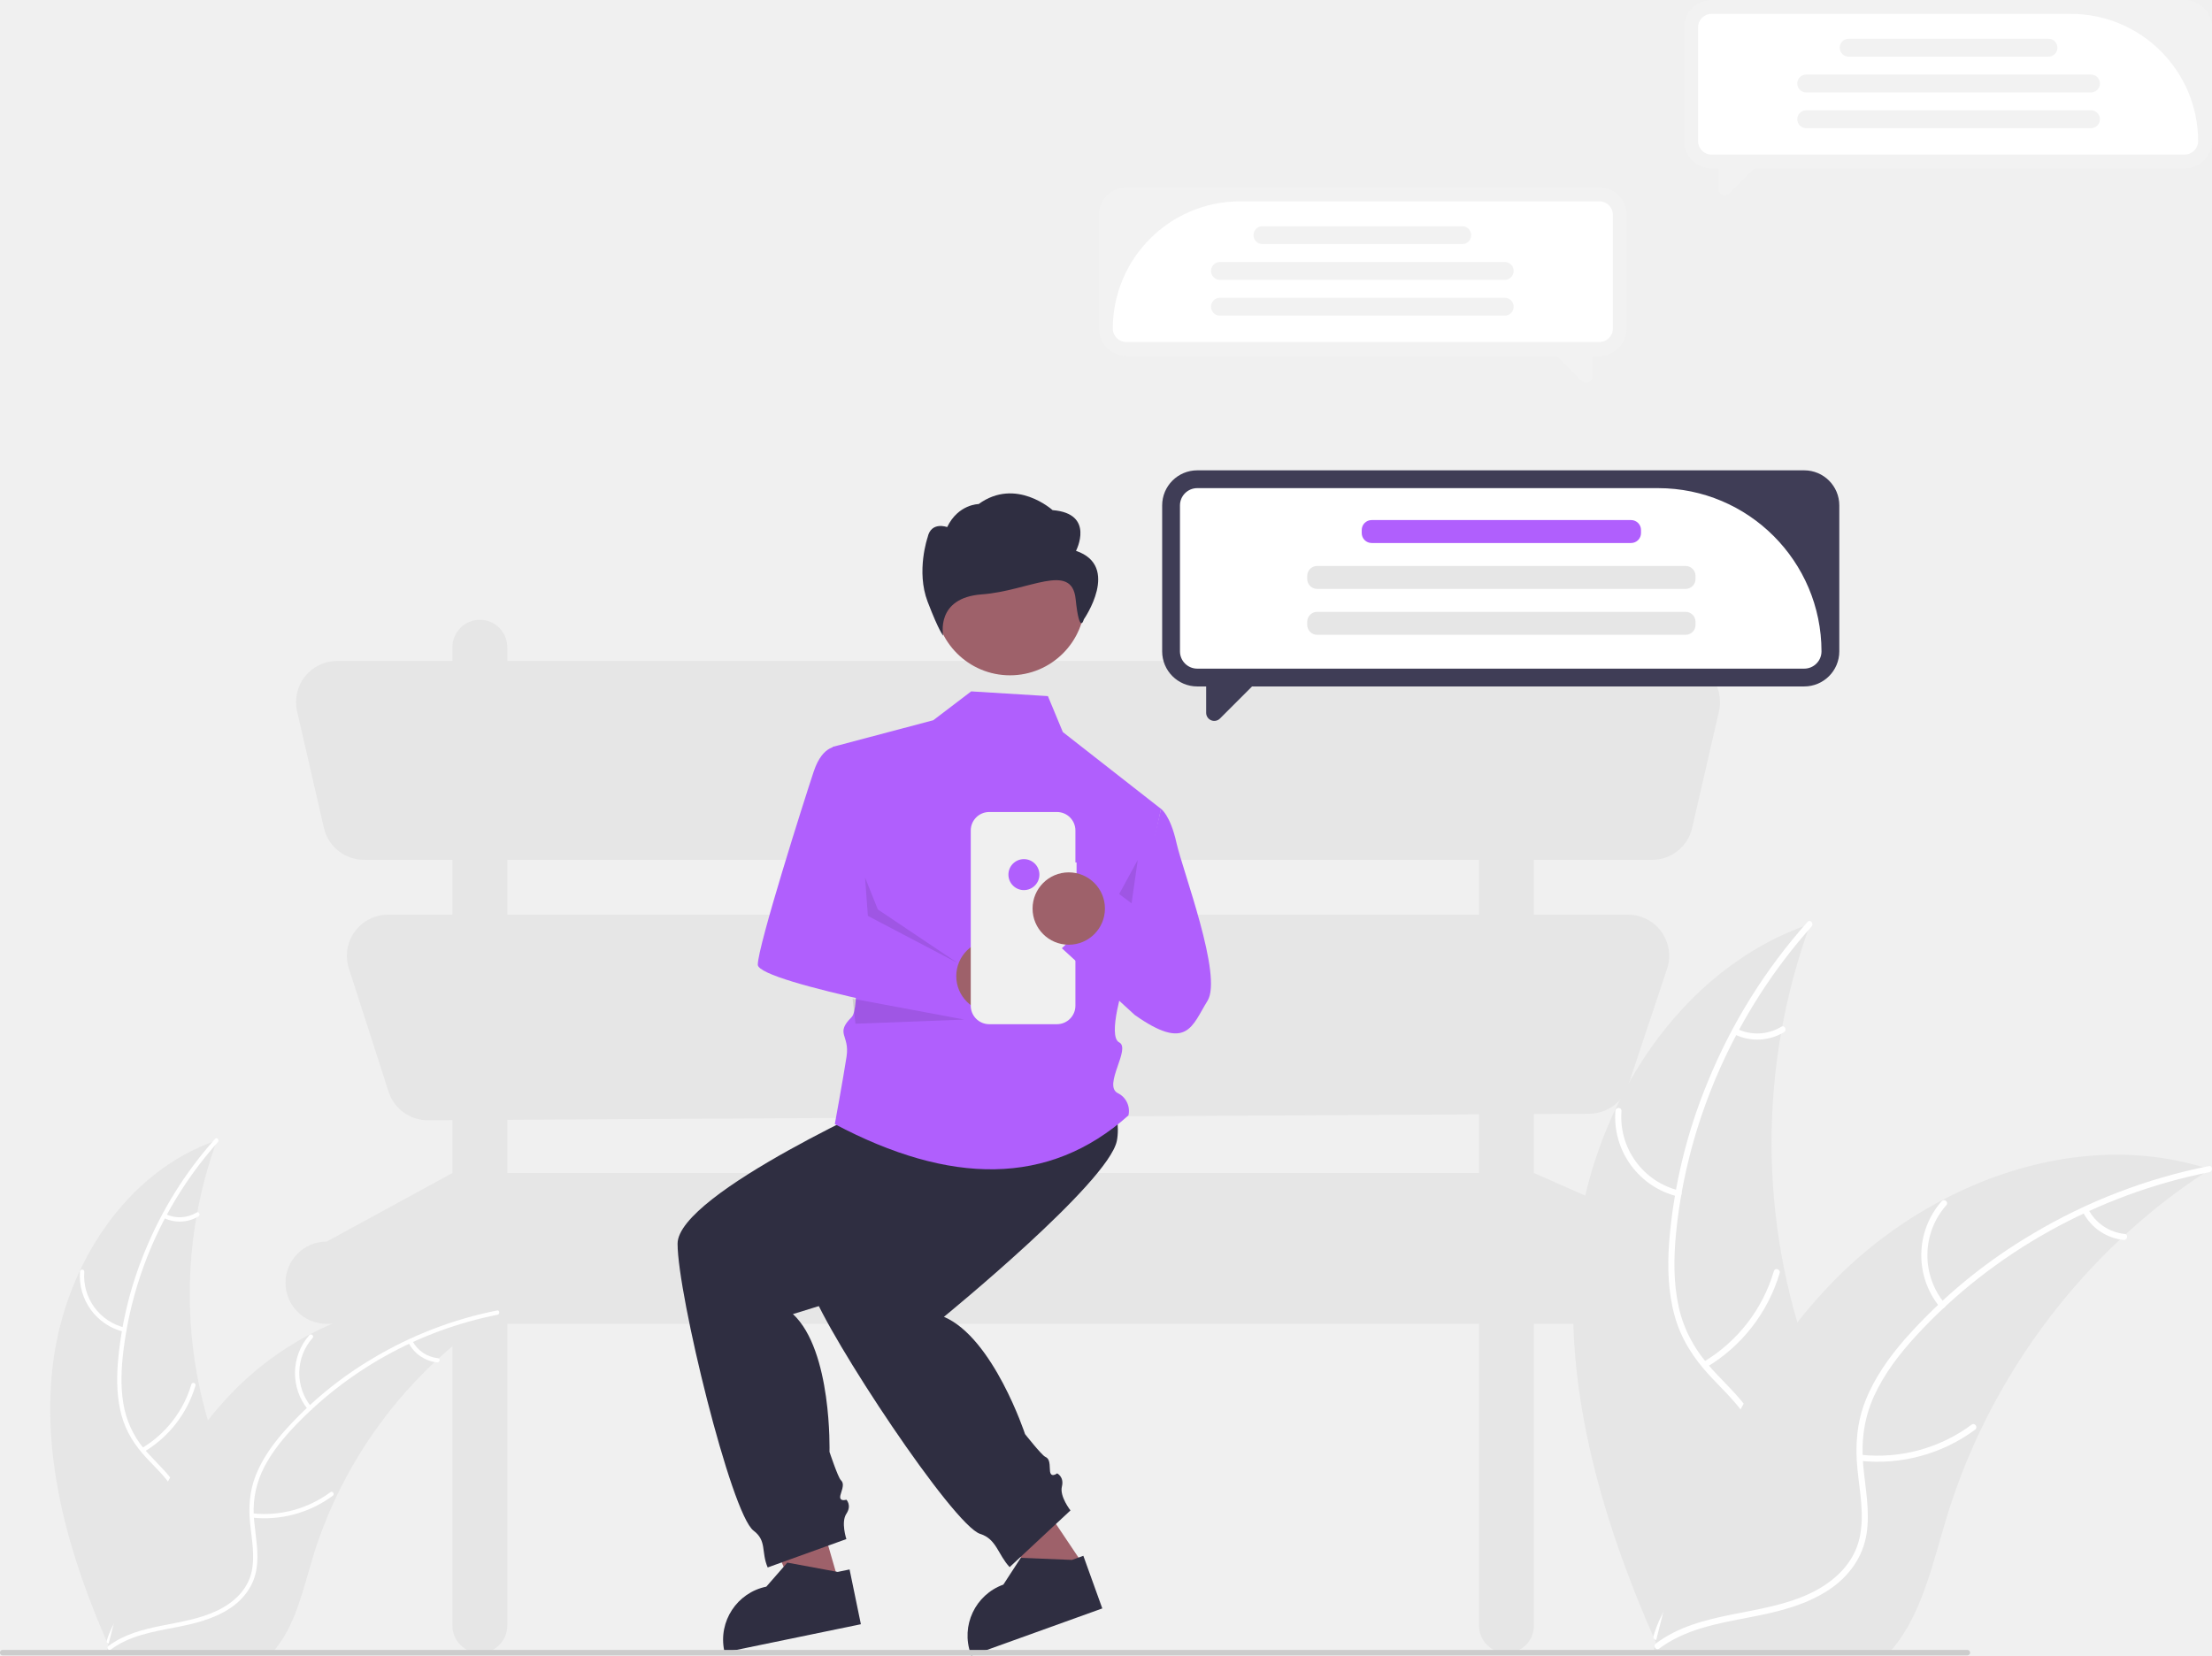
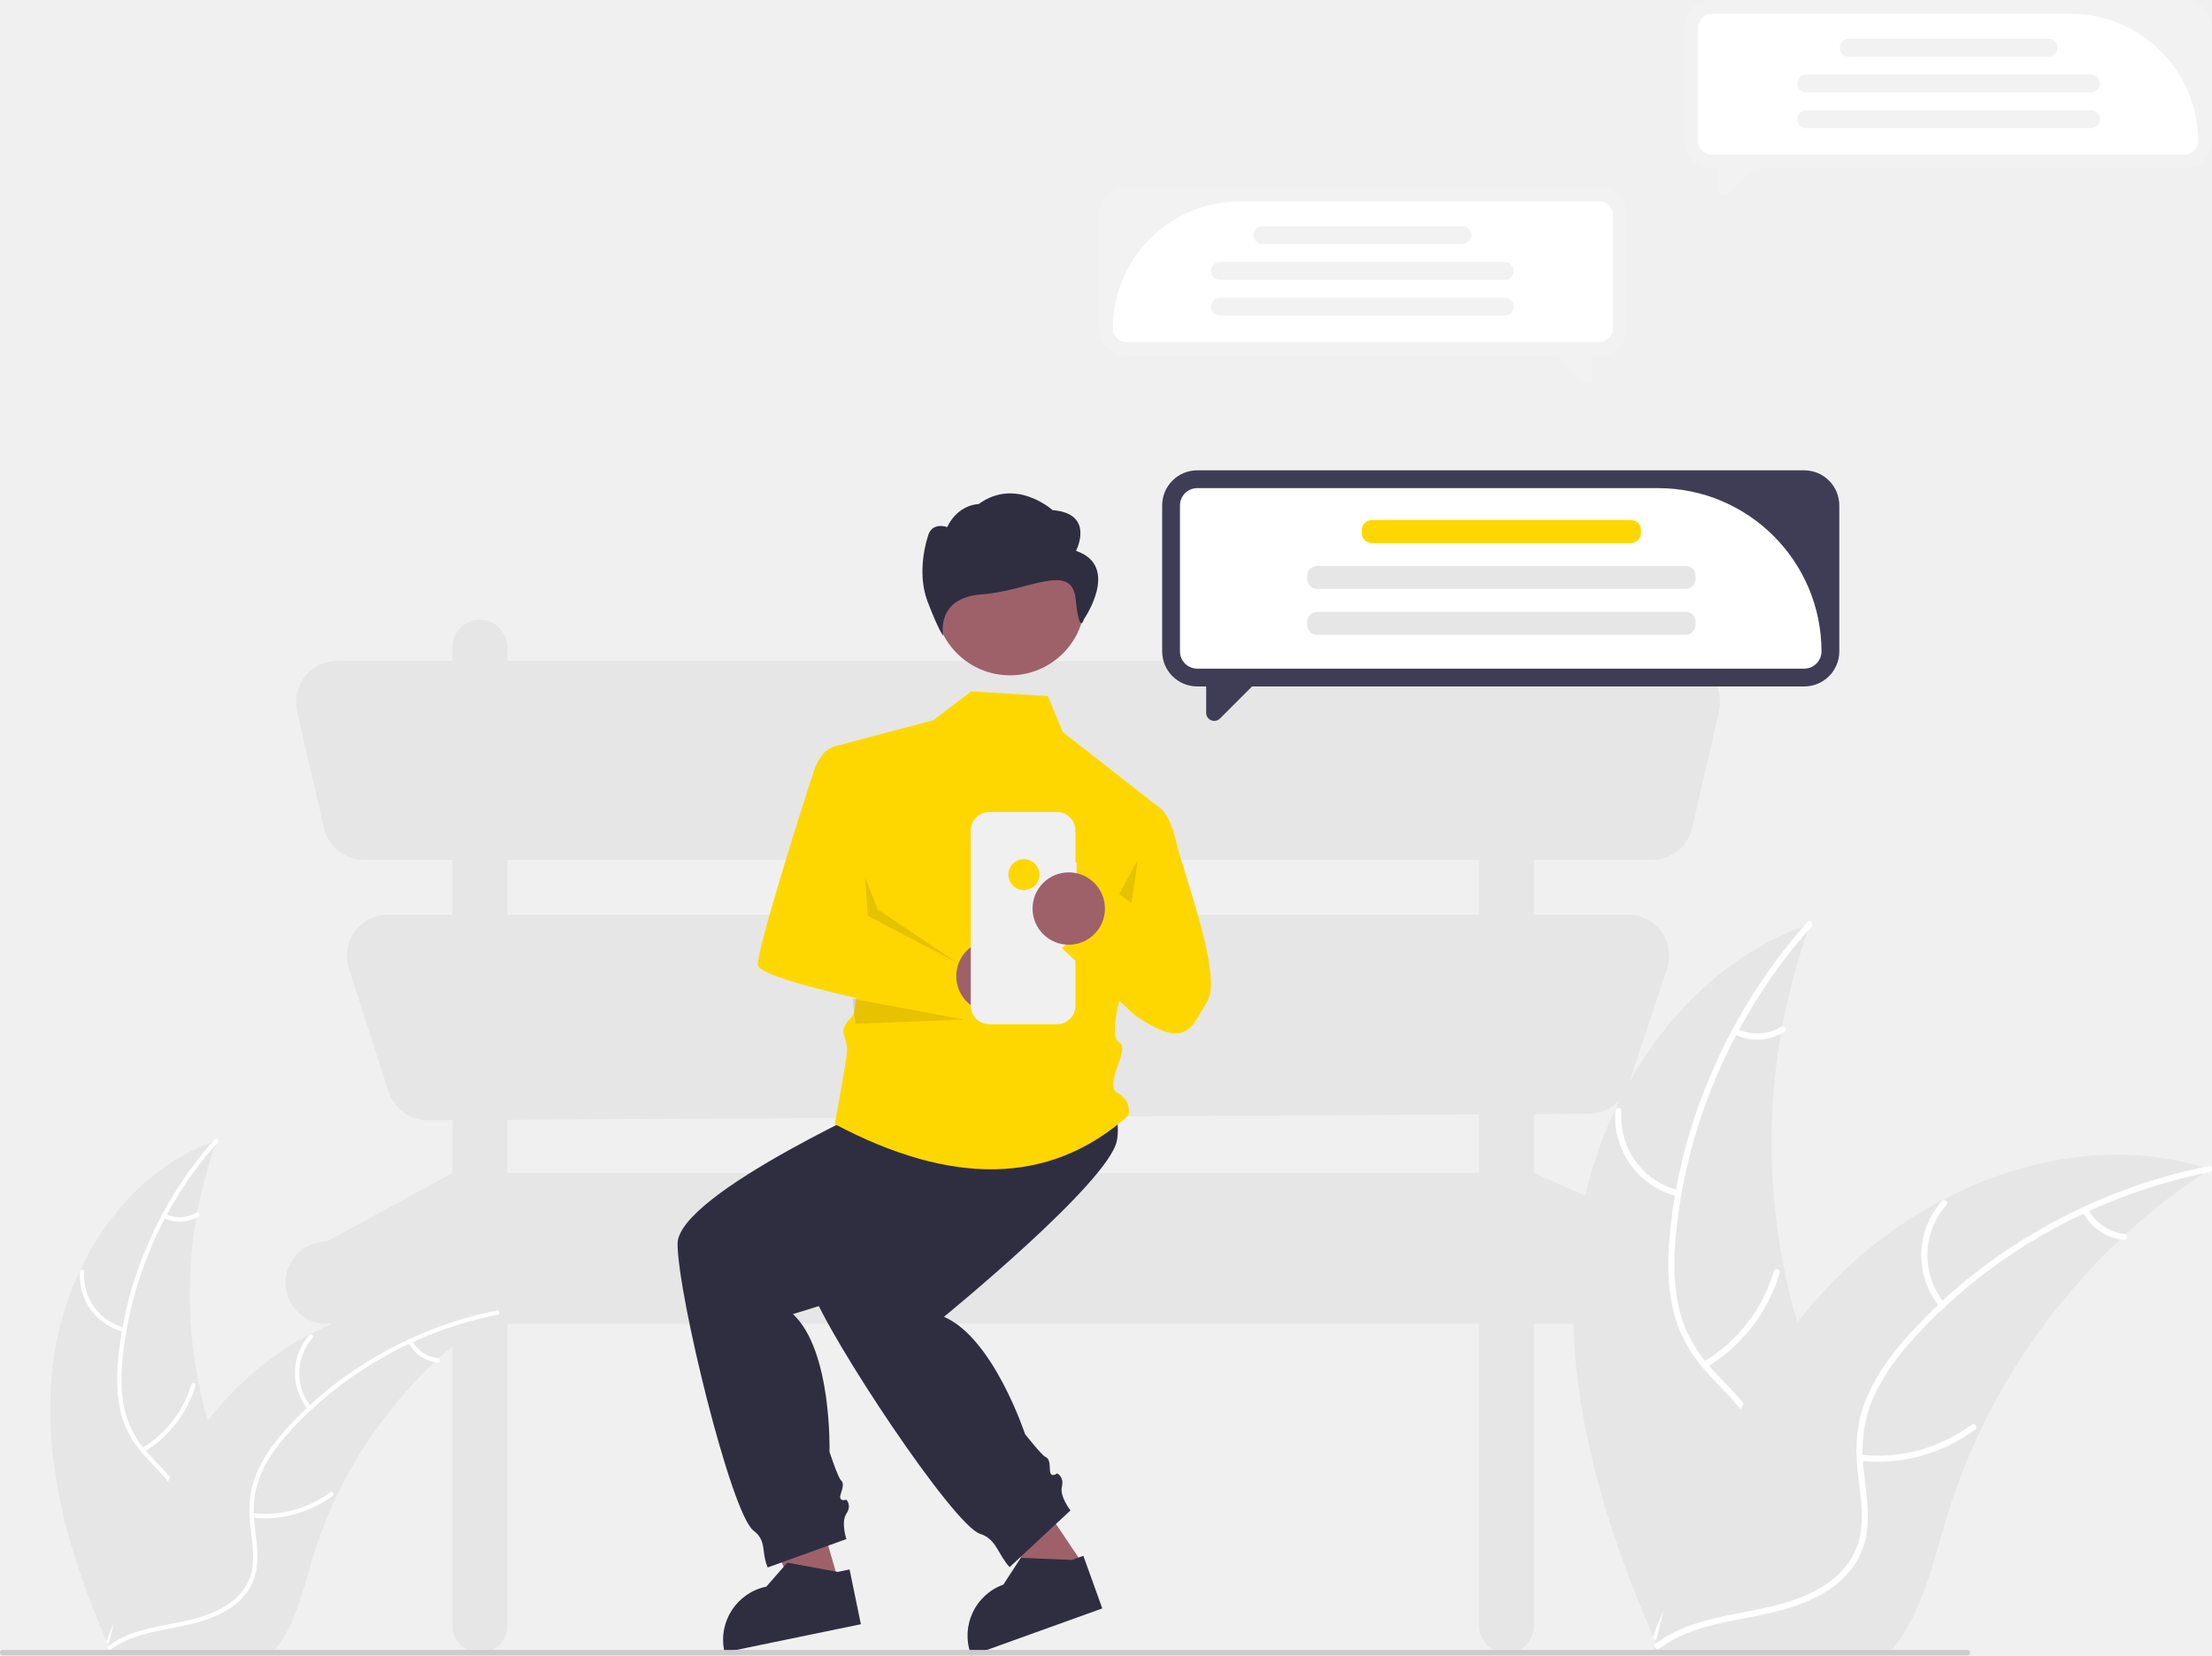
<svg xmlns="http://www.w3.org/2000/svg" id="e293bfe8-23da-43ce-bbf1-7b46e1446f8b" data-name="Layer 1" width="967.425" height="724.21" viewBox="0 0 967.425 724.21">
  <path d="M855.153,631.018l-68-30V575.227l24.234-.136a18,18,0,0,0,16.975-12.308l17.024-51.073a18,18,0,0,0-17.076-23.692H787.153v-24h51.668A18,18,0,0,0,856.363,450.051l11.724-51a18,18,0,0,0-17.542-22.033H787.153v-6a12,12,0,1,0-24,0v6h-425v-6a12,12,0,0,0-24,0v6H263.76A18,18,0,0,0,246.218,399.051l11.724,51a18,18,0,0,0,17.542,13.967h38.668v24H285.995a18,18,0,0,0-17.133,23.52l17.376,53.926a18,18,0,0,0,17.234,12.479l10.68-.06v23.134l-55,30a18,18,0,0,0-18,18v0a18,18,0,0,0,18,18h55v132a12,12,0,0,0,24,0v-132h425v132a12,12,0,0,0,24,0v-132h68a18,18,0,0,0,18-18v-0A18,18,0,0,0,855.153,631.018Zm-517-167h425v24h-425Zm0,137V577.749l425-2.388v25.657Z" transform="translate(-116.2873 -87.89509)" fill="#e6e6e6" />
  <path d="M805.983,630.932c7.475-60.11,44.728-119.335,102.054-138.896a279.081,279.081,0,0,0,.014,191.608c8.809,23.828,21.087,49.412,12.802,73.427-5.155,14.943-17.767,26.375-31.865,33.523-14.098,7.148-29.745,10.555-45.195,13.894l-3.041,2.515C816.224,751.619,798.508,691.042,805.983,630.932Z" transform="translate(-116.2873 -87.89509)" fill="#e6e6e6" />
  <path d="M908.606,493.173c-33.044,37.002-54.481,84.801-59.3,134.25-1.042,10.691-1.169,21.626,1.168,32.164,2.338,10.542,7.429,19.389,14.653,27.327,6.605,7.256,14.201,13.914,18.926,22.65,4.981,9.208,5.172,19.669,1.762,29.45-4.172,11.967-12.395,21.72-20.768,30.979-9.297,10.28-19.116,20.811-23.068,34.44-.479,1.651-3.013.812-2.535-.837,6.875-23.712,29.894-37.181,40.871-58.538,5.122-9.966,7.272-21.535,2.47-32.055-4.199-9.199-12.026-16.071-18.777-23.361-7.088-7.654-12.523-16.052-15.323-26.186-2.864-10.366-3.165-21.33-2.401-32a231.425,231.425,0,0,1,16.902-70.328,242.769,242.769,0,0,1,43.653-69.956c1.141-1.278,2.9.732,1.766,2.002Z" transform="translate(-116.2873 -87.89509)" fill="#fff" />
  <path d="M850.024,611.267a35.788,35.788,0,0,1-27.242-37.49c.136-1.712,2.803-1.581,2.667.133a33.139,33.139,0,0,0,25.412,34.822c1.671.397.825,2.93-.837,2.535Z" transform="translate(-116.2873 -87.89509)" fill="#fff" />
  <path d="M861.294,683.675a68.979,68.979,0,0,0,30.803-39.727c.485-1.65,3.019-.811,2.535.837a71.749,71.749,0,0,1-32.138,41.274c-1.48.878-2.673-1.511-1.201-2.384Z" transform="translate(-116.2873 -87.89509)" fill="#fff" />
  <path d="M876.119,538.018a20.258,20.258,0,0,0,19.198-.975c1.468-.896,2.66,1.494,1.201,2.384a22.701,22.701,0,0,1-21.235,1.125,1.38,1.38,0,0,1-.849-1.686,1.342,1.342,0,0,1,1.686-.849Z" transform="translate(-116.2873 -87.89509)" fill="#fff" />
  <path d="M1082.776,599.399c-.901.586-1.802,1.172-2.704,1.78a266.786,266.786,0,0,0-34.112,26.632c-.834.744-1.668,1.51-2.479,2.276A281.253,281.253,0,0,0,982.399,713.701a273.131,273.131,0,0,0-14.961,38.709c-5.521,18.318-10.049,38.619-20.977,53.602a46.856,46.856,0,0,1-3.65,4.506H844.056c-.224-.113-.45-.203-.676-.315l-3.943.18c.158-.698.338-1.419.496-2.118.09-.406.202-.811.293-1.217.067-.27.135-.541.18-.789.022-.09.045-.18.067-.248.045-.248.113-.473.158-.698q1.487-6.05,3.064-12.099c0-.023,0-.023.022-.045,8.09-30.71,18.814-61.015,33.797-88.729.451-.834.901-1.69,1.397-2.523a260.629,260.629,0,0,1,23.41-35.509,230.406,230.406,0,0,1,15.344-17.552,191.6,191.6,0,0,1,47.946-35.915c35.42-18.701,76.426-25.866,114.28-14.443C1080.861,598.791,1081.808,599.084,1082.776,599.399Z" transform="translate(-116.2873 -87.89509)" fill="#e6e6e6" />
  <path d="M1082.554,600.653c-48.662,9.649-94.556,34.907-128.176,71.488-7.269,7.909-13.954,16.564-18.432,26.385-4.48,9.825-5.742,19.954-4.753,30.641.904,9.77,2.961,19.659,1.475,29.479-1.567,10.351-7.713,18.819-16.324,24.575-10.536,7.043-22.974,9.88-35.234,12.231-13.612,2.611-27.793,5.107-39.154,13.61-1.377,1.03-2.895-1.166-1.52-2.195,19.766-14.793,46.254-11.689,67.877-22.132,10.09-4.873,18.772-12.816,21.272-24.107,2.186-9.873.074-20.073-.928-29.957-1.051-10.379-.335-20.357,3.531-30.133,3.954-10.001,10.315-18.936,17.35-26.996a231.426,231.426,0,0,1,55.838-45.977,242.769,242.769,0,0,1,76.973-29.574c1.681-.333,1.875,2.331.205,2.662Z" transform="translate(-116.2873 -87.89509)" fill="#fff" />
  <path d="M964.679,659.674a35.788,35.788,0,0,1,.82-46.335c1.14-1.285,3.19.425,2.049,1.712a33.139,33.139,0,0,0-.675,43.103c1.095,1.323-1.106,2.836-2.195,1.52Z" transform="translate(-116.2873 -87.89509)" fill="#fff" />
  <path d="M930.083,724.273a68.979,68.979,0,0,0,48.513-13.174c1.38-1.025,2.899,1.171,1.52,2.195a71.749,71.749,0,0,1-50.51,13.606c-1.711-.19-1.224-2.816.477-2.627Z" transform="translate(-116.2873 -87.89509)" fill="#fff" />
  <path d="M1029.615,616.9a20.258,20.258,0,0,0,15.915,10.78c1.712.168,1.224,2.794-.477,2.627a22.701,22.701,0,0,1-17.633-11.887,1.38,1.38,0,0,1,.337-1.857,1.342,1.342,0,0,1,1.857.337Z" transform="translate(-116.2873 -87.89509)" fill="#fff" />
  <path d="M139.469,684.308c5.253-42.244,31.434-83.866,71.722-97.614a196.133,196.133,0,0,0,.01,134.659c6.191,16.746,14.82,34.726,8.997,51.603-3.623,10.501-12.487,18.536-22.394,23.56-9.908,5.024-20.904,7.418-31.763,9.765l-2.137,1.767C146.666,769.125,134.216,726.552,139.469,684.308Z" transform="translate(-116.2873 -87.89509)" fill="#e6e6e6" />
  <path d="M211.591,587.494a167.641,167.641,0,0,0-41.675,94.348c-.732,7.513-.821,15.199.821,22.604a41.405,41.405,0,0,0,10.298,19.205c4.642,5.1,9.98,9.779,13.301,15.918,3.501,6.471,3.635,13.823,1.239,20.697-2.932,8.41-8.711,15.265-14.596,21.772-6.534,7.225-13.434,14.626-16.212,24.204-.337,1.161-2.118.571-1.782-.588,4.832-16.664,21.009-26.13,28.723-41.14,3.6-7.004,5.111-15.135,1.736-22.528-2.951-6.465-8.452-11.295-13.196-16.417-4.982-5.379-8.801-11.281-10.769-18.403-2.013-7.285-2.224-14.99-1.687-22.489a162.642,162.642,0,0,1,11.878-49.425,170.614,170.614,0,0,1,30.679-49.164c.802-.898,2.038.515,1.241,1.407Z" transform="translate(-116.2873 -87.89509)" fill="#fff" />
  <path d="M170.421,670.488a25.152,25.152,0,0,1-19.145-26.347c.096-1.203,1.97-1.111,1.874.094a23.29,23.29,0,0,0,17.859,24.472c1.175.279.58,2.059-.588,1.782Z" transform="translate(-116.2873 -87.89509)" fill="#fff" />
  <path d="M178.341,721.375a48.477,48.477,0,0,0,21.648-27.919c.341-1.159,2.122-.57,1.782.588a50.424,50.424,0,0,1-22.586,29.007c-1.04.617-1.879-1.062-.844-1.676Z" transform="translate(-116.2873 -87.89509)" fill="#fff" />
  <path d="M188.759,619.01a14.237,14.237,0,0,0,13.492-.685c1.032-.63,1.869,1.05.844,1.676a15.954,15.954,0,0,1-14.924.791.97.97,0,0,1-.597-1.185.943.943,0,0,1,1.185-.597Z" transform="translate(-116.2873 -87.89509)" fill="#fff" />
  <path d="M333.994,662.148c-.633.412-1.266.823-1.9,1.251A187.492,187.492,0,0,0,308.121,682.115c-.586.523-1.172,1.061-1.742,1.599a197.66,197.66,0,0,0-42.928,58.762,191.951,191.951,0,0,0-10.514,27.204c-3.88,12.874-7.062,27.141-14.742,37.671a32.929,32.929,0,0,1-2.565,3.167H166.226c-.158-.079-.316-.143-.475-.222l-2.771.127c.111-.491.237-.998.349-1.488.063-.285.142-.57.206-.855.047-.19.095-.38.127-.554.015-.063.032-.127.047-.174.032-.174.08-.333.111-.491q1.045-4.252,2.153-8.503c0-.016,0-.016.015-.032,5.685-21.583,13.222-42.88,23.752-62.357.317-.586.633-1.188.982-1.773a183.167,183.167,0,0,1,16.452-24.955,161.925,161.925,0,0,1,10.783-12.335,134.653,134.653,0,0,1,33.696-25.24c24.892-13.143,53.711-18.178,80.314-10.15C332.648,661.72,333.314,661.926,333.994,662.148Z" transform="translate(-116.2873 -87.89509)" fill="#e6e6e6" />
  <path d="M333.838,663.028a167.641,167.641,0,0,0-90.08,50.24c-5.108,5.558-9.806,11.641-12.954,18.543a41.405,41.405,0,0,0-3.34,21.534c.636,6.866,2.081,13.816,1.036,20.718-1.101,7.274-5.42,13.226-11.472,17.271-7.405,4.949-16.146,6.943-24.762,8.596-9.567,1.835-19.532,3.589-27.516,9.565-.967.724-2.034-.819-1.068-1.542,13.891-10.396,32.506-8.215,47.703-15.554,7.091-3.425,13.193-9.007,14.949-16.942,1.536-6.939.052-14.107-.652-21.053-.739-7.294-.235-14.306,2.481-21.177,2.779-7.029,7.249-13.308,12.193-18.972a162.642,162.642,0,0,1,39.242-32.312,170.614,170.614,0,0,1,54.095-20.784c1.181-.234,1.318,1.638.144,1.871Z" transform="translate(-116.2873 -87.89509)" fill="#fff" />
  <path d="M250.998,704.507a25.151,25.151,0,0,1,.576-32.563c.801-.903,2.242.299,1.44,1.203a23.29,23.29,0,0,0-.474,30.292c.77.93-.777,1.993-1.542,1.068Z" transform="translate(-116.2873 -87.89509)" fill="#fff" />
  <path d="M226.684,749.906a48.477,48.477,0,0,0,34.094-9.258c.97-.721,2.037.823,1.068,1.542a50.424,50.424,0,0,1-35.498,9.562c-1.202-.134-.861-1.979.335-1.846Z" transform="translate(-116.2873 -87.89509)" fill="#fff" />
  <path d="M296.633,674.447a14.237,14.237,0,0,0,11.185,7.576c1.203.118.86,1.964-.335,1.846a15.954,15.954,0,0,1-12.392-8.354.97.97,0,0,1,.237-1.305.943.943,0,0,1,1.305.237Z" transform="translate(-116.2873 -87.89509)" fill="#fff" />
  <polygon points="369.216 700.309 351.327 705.484 322.851 638.946 349.254 631.307 369.216 700.309" fill="#9e616a" />
  <path d="M528.286,547.065l-18.456,19.686s-97.202,43.064-97.202,65.211,23.378,118.118,33.221,125.501c5.929,4.471,3.249,9.286,6.19,16.105l34.413-12.414s-2.461-7.382,0-11.074,0-6.152,0-6.152-3.691,1.23-2.461-2.461,1.23-4.922,0-6.152-4.922-12.304-4.922-12.304,1.23-44.294-15.995-60.29c0,0,79.976-23.378,89.819-39.373s12.304-73.824,12.304-73.824Z" transform="translate(-116.2873 -87.89509)" fill="#2f2e41" />
  <path d="M492.796,798.403,433.185,810.706l-.156-.754a23.692,23.692,0,0,1,18.413-27.991l.001-0,9.183-10.508,22.021,4.068,5.204-1.074Z" transform="translate(-116.2873 -87.89509)" fill="#2f2e41" />
  <polygon points="434.294 625.577 411.465 640.882 458.827 695.61 474.295 685.239 434.294 625.577" fill="#9e616a" />
  <path d="M584.681,513.149c-12.194-25.71,24.976,50.314,20.054,73.858-3.843,18.384-75.615,76.919-75.615,76.919,21.626,9.214,35.473,51.306,35.473,51.306s7.224,9.168,8.799,9.909,1.991,1.899,2.084,5.788,3.149,1.482,3.149,1.482,3.149,1.482,2.084,5.788,3.751,10.419,3.751,10.419L557.857,773.421c-5.077-5.419-5.757-12.322-12.85-14.52-11.762-3.611-66.269-85.989-73.772-106.826s69.363-94.284,69.363-94.284l6.528-36.351Z" transform="translate(-116.2873 -87.89509)" fill="#2f2e41" />
  <path d="M598.38,791.488l-57.269,20.617-.261-.724A23.692,23.692,0,0,1,555.115,781.065l.001-.001,7.603-11.703,22.375.91,4.999-1.8Z" transform="translate(-116.2873 -87.89509)" fill="#2f2e41" />
-   <path d="M541.039,390.335l-16.578,12.623L480.424,414.621s15.779,110.742,8.332,118.19-.731,7.647-2.227,17.322-5.134,29.506-5.134,29.506c50.27,26.61,93.607,27.324,128.419-3.814a8.671,8.671,0,0,0-4.731-9.787c-6.479-3.438,5.973-19.483.678-22.166s2.152-25.956,2.152-25.956l16.14-76.195-42.928-33.587-6.529-15.73Z" transform="translate(-116.2873 -87.89509)" fill="#B05FFD" />
+   <path d="M541.039,390.335l-16.578,12.623L480.424,414.621s15.779,110.742,8.332,118.19-.731,7.647-2.227,17.322-5.134,29.506-5.134,29.506c50.27,26.61,93.607,27.324,128.419-3.814a8.671,8.671,0,0,0-4.731-9.787c-6.479-3.438,5.973-19.483.678-22.166s2.152-25.956,2.152-25.956l16.14-76.195-42.928-33.587-6.529-15.73Z" transform="translate(-116.2873 -87.89509)" fill="#FFD700" />
  <circle cx="445.436" cy="395.663" r="5.736" fill="#f2f2f2" />
  <circle cx="441.722" cy="262.623" r="32.791" fill="#9e616a" />
  <polygon points="489.473 391.088 494.893 395.153 497.603 376.183 489.473 391.088" opacity="0.1" style="isolation:isolate" />
-   <path d="M483.021,414.513s-6.775-1.355-10.84,10.84-24.47,76.412-24.47,84.542S546.034,535.749,546.034,535.749l-9.658-33.882-44.663-13.972Z" transform="translate(-116.2873 -87.89509)" fill="#B05FFD" />
+   <path d="M483.021,414.513s-6.775-1.355-10.84,10.84-24.47,76.412-24.47,84.542S546.034,535.749,546.034,535.749l-9.658-33.882-44.663-13.972Z" transform="translate(-116.2873 -87.89509)" fill="#FFD700" />
  <circle cx="434.052" cy="427.005" r="15.826" fill="#9e616a" />
  <polygon points="378.335 383.874 379.574 400.658 418.888 421.292 383.921 397.838 378.335 383.874" opacity="0.1" style="isolation:isolate" />
  <path d="M587.132,465.162h-.51V451.19a8.086,8.086,0,0,0-8.086-8.086H548.935a8.086,8.086,0,0,0-8.086,8.086v76.648a8.086,8.086,0,0,0,8.086,8.086h29.6a8.086,8.086,0,0,0,8.086-8.086V475.107h.51Z" transform="translate(-116.2873 -87.89509)" fill="#f0f0f0" />
-   <path d="M624.053,441.721s4.065,2.71,6.775,14.905,20.325,58.265,13.55,69.104-8.775,22.409-31.81,6.149L580.693,502.695l23.035-21.68,9.485,6.775Z" transform="translate(-116.2873 -87.89509)" fill="#B05FFD" />
-   <circle cx="447.81" cy="382.596" r="6.775" fill="#B05FFD" />
+   <path d="M624.053,441.721s4.065,2.71,6.775,14.905,20.325,58.265,13.55,69.104-8.775,22.409-31.81,6.149L580.693,502.695l23.035-21.68,9.485,6.775Z" transform="translate(-116.2873 -87.89509)" fill="#FFD700" />
+   <circle cx="447.81" cy="382.596" r="6.775" fill="#FFD700" />
  <circle cx="467.422" cy="397.439" r="15.826" fill="#9e616a" />
  <polygon points="372.872 436.86 421.701 446.002 374.16 447.827 372.872 436.86" opacity="0.1" style="isolation:isolate" />
  <path id="ac86dcea-12c8-45fb-8feb-523bbd8ea0ee" data-name="bf427902-b9bf-4946-b5d7-5c1c7e04535e" d="M586.881,328.856s8.538-16.321-10.245-17.805c0,0-16.013-14.526-32.334-2.655,0,0-8.903,0-13.771,10.074,0,0-7.002-2.655-8.541,4.451,0,0-5.123,14.838,0,28.192s6.825,14.838,6.825,14.838-3.595-16.571,16.898-18.055,39.292-14.321,41,2,3.585,8.948,3.585,8.948S606.518,335.533,586.881,328.856Z" transform="translate(-116.2873 -87.89509)" fill="#2f2e41" />
  <path d="M905.368,293.641H639.908a15.345,15.345,0,0,0-15.345,15.345V372.83a15.345,15.345,0,0,0,15.345,15.345h3.896v11.534a3.539,3.539,0,0,0,6.041,2.502L663.882,388.175h241.485a15.345,15.345,0,0,0,15.345-15.345V308.986A15.345,15.345,0,0,0,905.368,293.641Z" transform="translate(-116.2873 -87.89509)" fill="#3f3d56" />
  <path d="M905.368,380.388H639.908a7.566,7.566,0,0,1-7.558-7.558V308.986a7.566,7.566,0,0,1,7.558-7.558H841.525a71.482,71.482,0,0,1,71.401,71.402A7.566,7.566,0,0,1,905.368,380.388Z" transform="translate(-116.2873 -87.89509)" fill="#fff" />
-   <rect x="595.559" y="227.497" width="122.141" height="10.039" rx="4.339" fill="#B05FFD" />
+   <rect x="595.559" y="227.497" width="122.141" height="10.039" rx="4.339" fill="#FFD700" />
  <rect x="571.716" y="247.575" width="169.826" height="10.039" rx="4.339" fill="#e6e6e6" />
  <rect x="571.716" y="267.653" width="169.826" height="10.039" rx="4.339" fill="#e6e6e6" />
  <path d="M1071.752,87.895H864.836a11.961,11.961,0,0,0-11.961,11.961v49.764a11.961,11.961,0,0,0,11.961,11.961h3.037v8.991a2.758,2.758,0,0,0,4.709,1.95l10.941-10.941h188.229a11.961,11.961,0,0,0,11.961-11.961V99.856A11.961,11.961,0,0,0,1071.752,87.895Z" transform="translate(-116.2873 -87.89509)" fill="#f2f2f2" />
  <path d="M1071.752,155.511H864.836a5.898,5.898,0,0,1-5.891-5.891V99.856a5.898,5.898,0,0,1,5.891-5.891h157.153a55.718,55.718,0,0,1,55.654,55.655A5.898,5.898,0,0,1,1071.752,155.511Z" transform="translate(-116.2873 -87.89509)" fill="#fff" />
  <rect x="804.622" y="16.954" width="95.204" height="7.825" rx="3.912" fill="#f2f2f2" />
  <rect x="786.038" y="32.604" width="132.373" height="7.825" rx="3.912" fill="#f2f2f2" />
  <rect x="786.038" y="48.254" width="132.373" height="7.825" rx="3.912" fill="#f2f2f2" />
  <path d="M608.87,169.895H815.786a11.961,11.961,0,0,1,11.961,11.961v49.764a11.961,11.961,0,0,1-11.961,11.961h-3.037v8.991a2.758,2.758,0,0,1-4.709,1.95l-10.941-10.941H608.87a11.961,11.961,0,0,1-11.961-11.961V181.856A11.961,11.961,0,0,1,608.87,169.895Z" transform="translate(-116.2873 -87.89509)" fill="#f2f2f2" />
  <path d="M602.979,231.62a55.718,55.718,0,0,1,55.654-55.655H815.786a5.898,5.898,0,0,1,5.891,5.891v49.764a5.898,5.898,0,0,1-5.891,5.891H608.87A5.898,5.898,0,0,1,602.979,231.62Z" transform="translate(-116.2873 -87.89509)" fill="#fff" />
  <rect x="664.509" y="186.849" width="95.204" height="7.825" rx="3.912" transform="translate(1307.934 293.6284) rotate(-180)" fill="#f2f2f2" />
  <rect x="645.924" y="202.499" width="132.373" height="7.825" rx="3.912" transform="translate(1307.934 324.9284) rotate(-180)" fill="#f2f2f2" />
  <rect x="645.924" y="218.149" width="132.373" height="7.825" rx="3.912" transform="translate(1307.934 356.2283) rotate(-180)" fill="#f2f2f2" />
  <path d="M976.772,812.032H117.478a1.191,1.191,0,1,1,0-2.381H976.772a1.191,1.191,0,0,1,0,2.381Z" transform="translate(-116.2873 -87.89509)" fill="#ccc" />
</svg>
